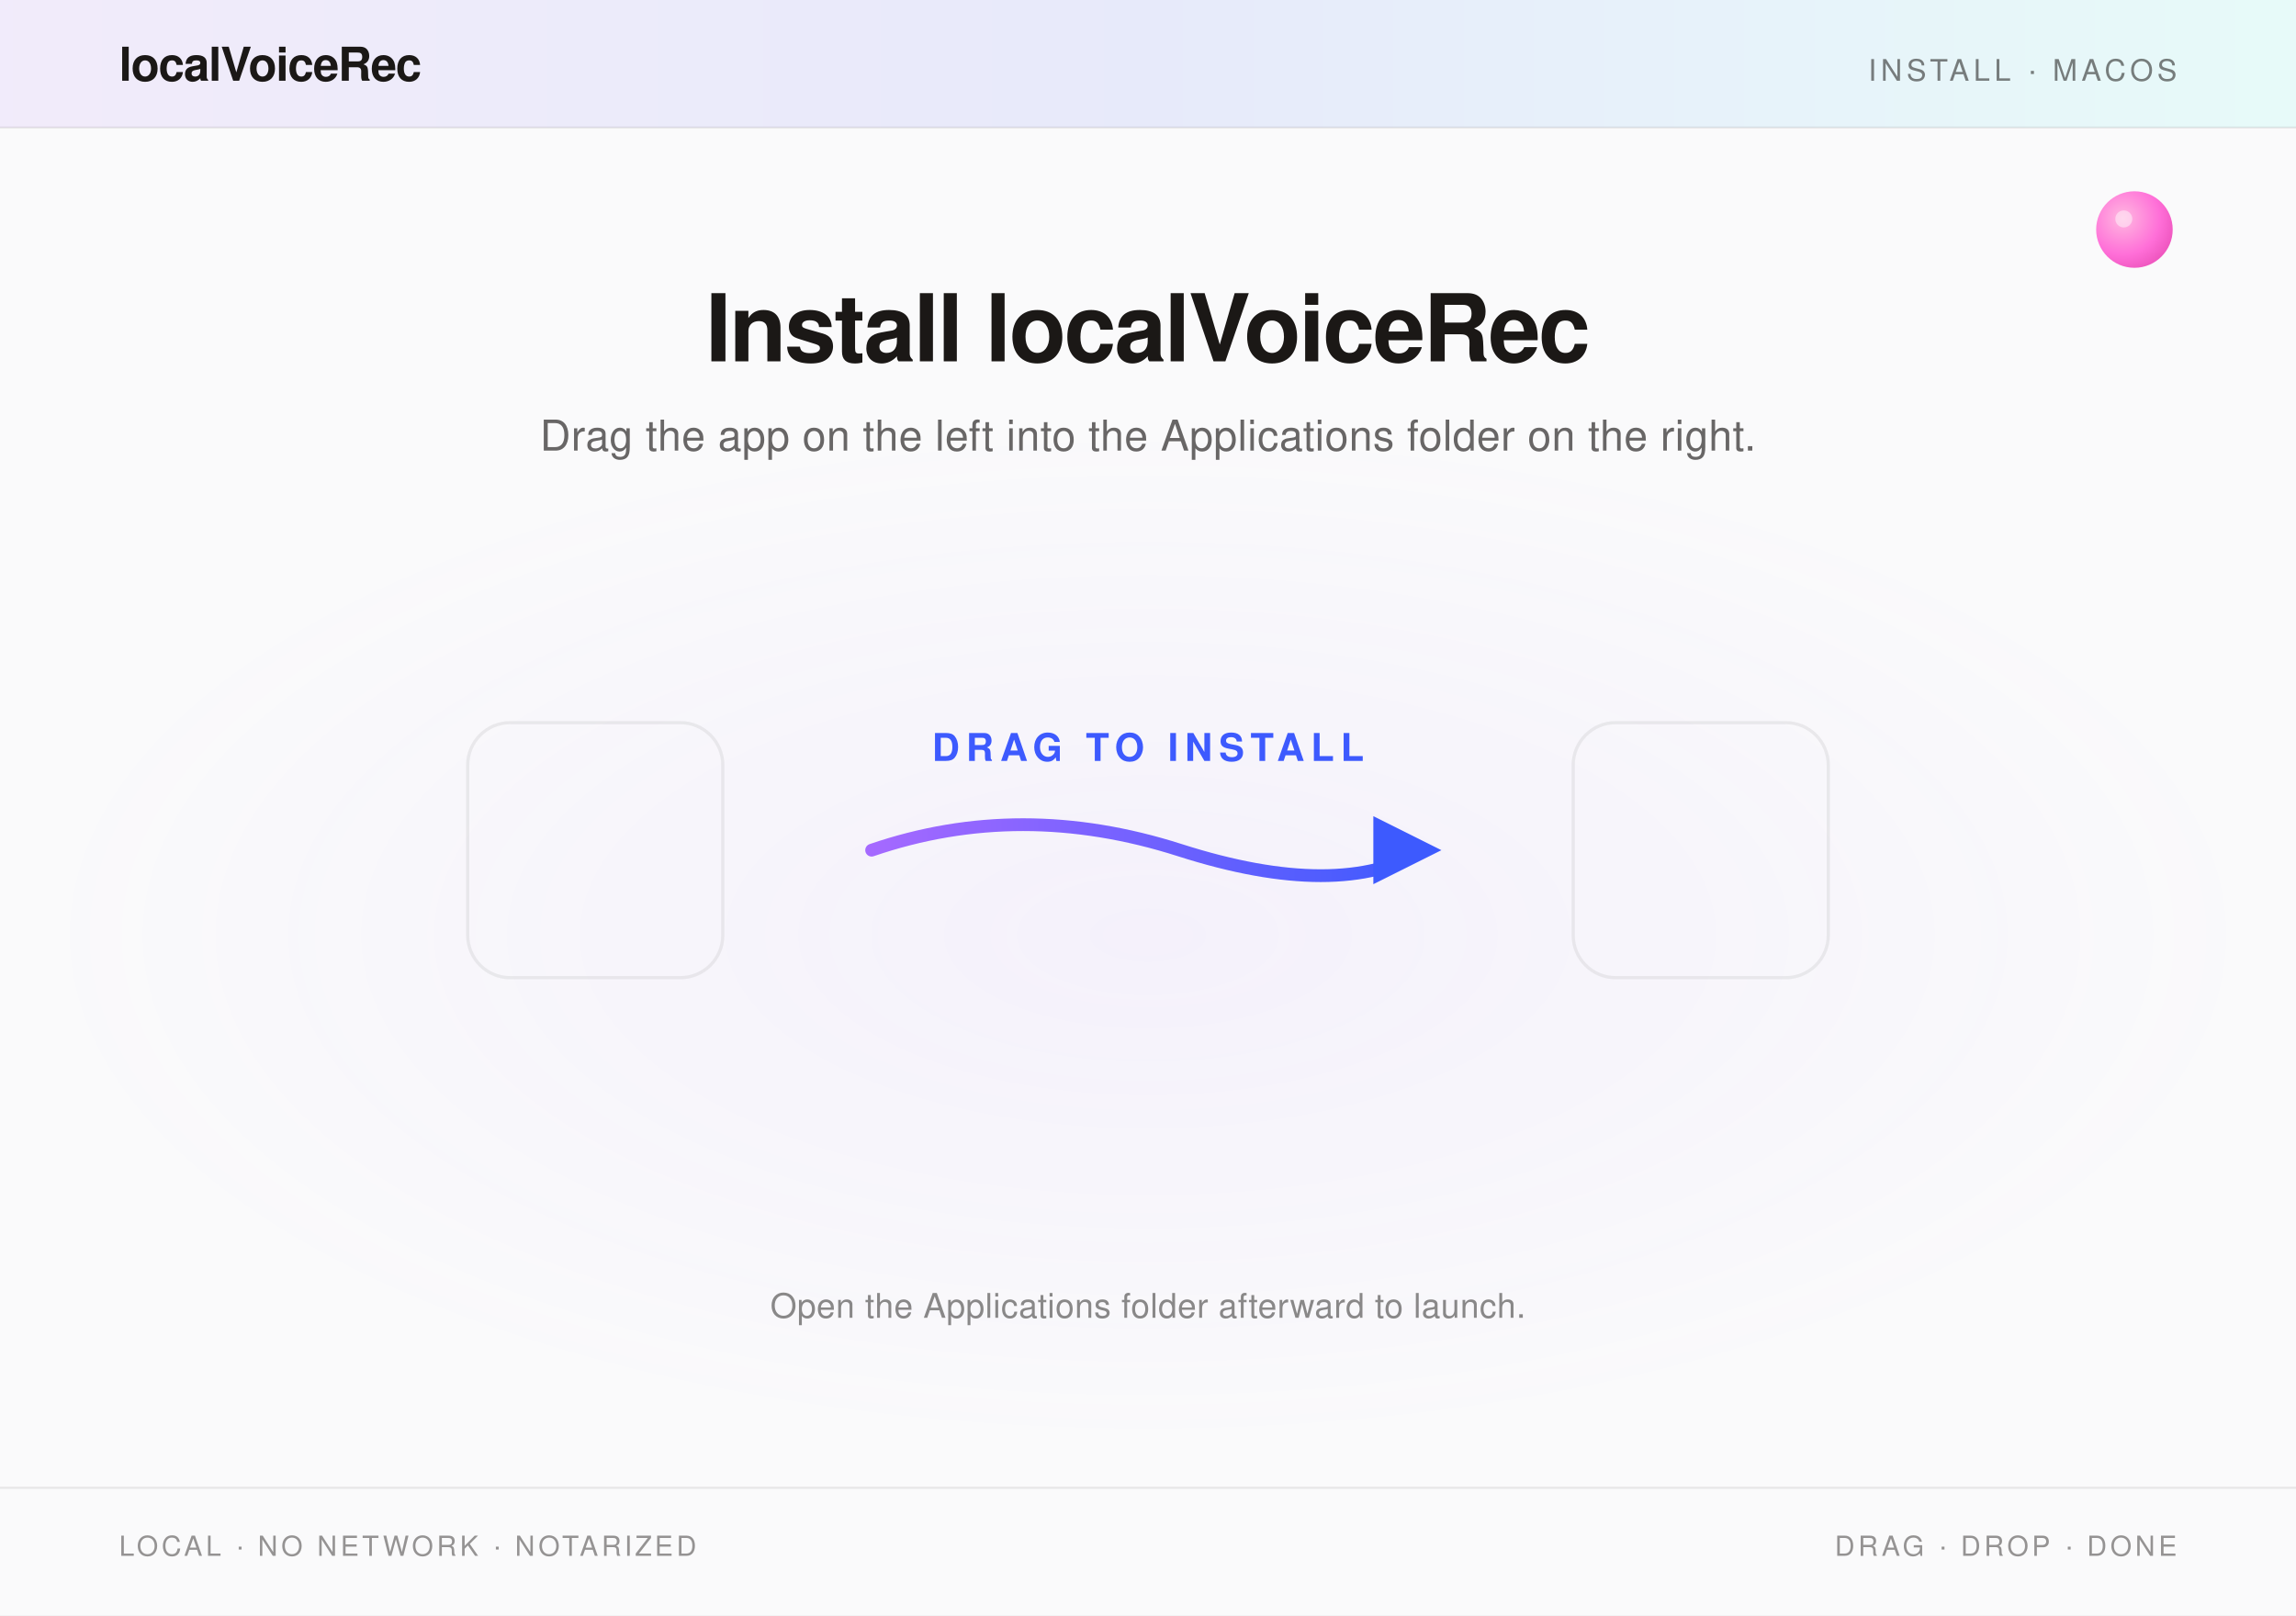
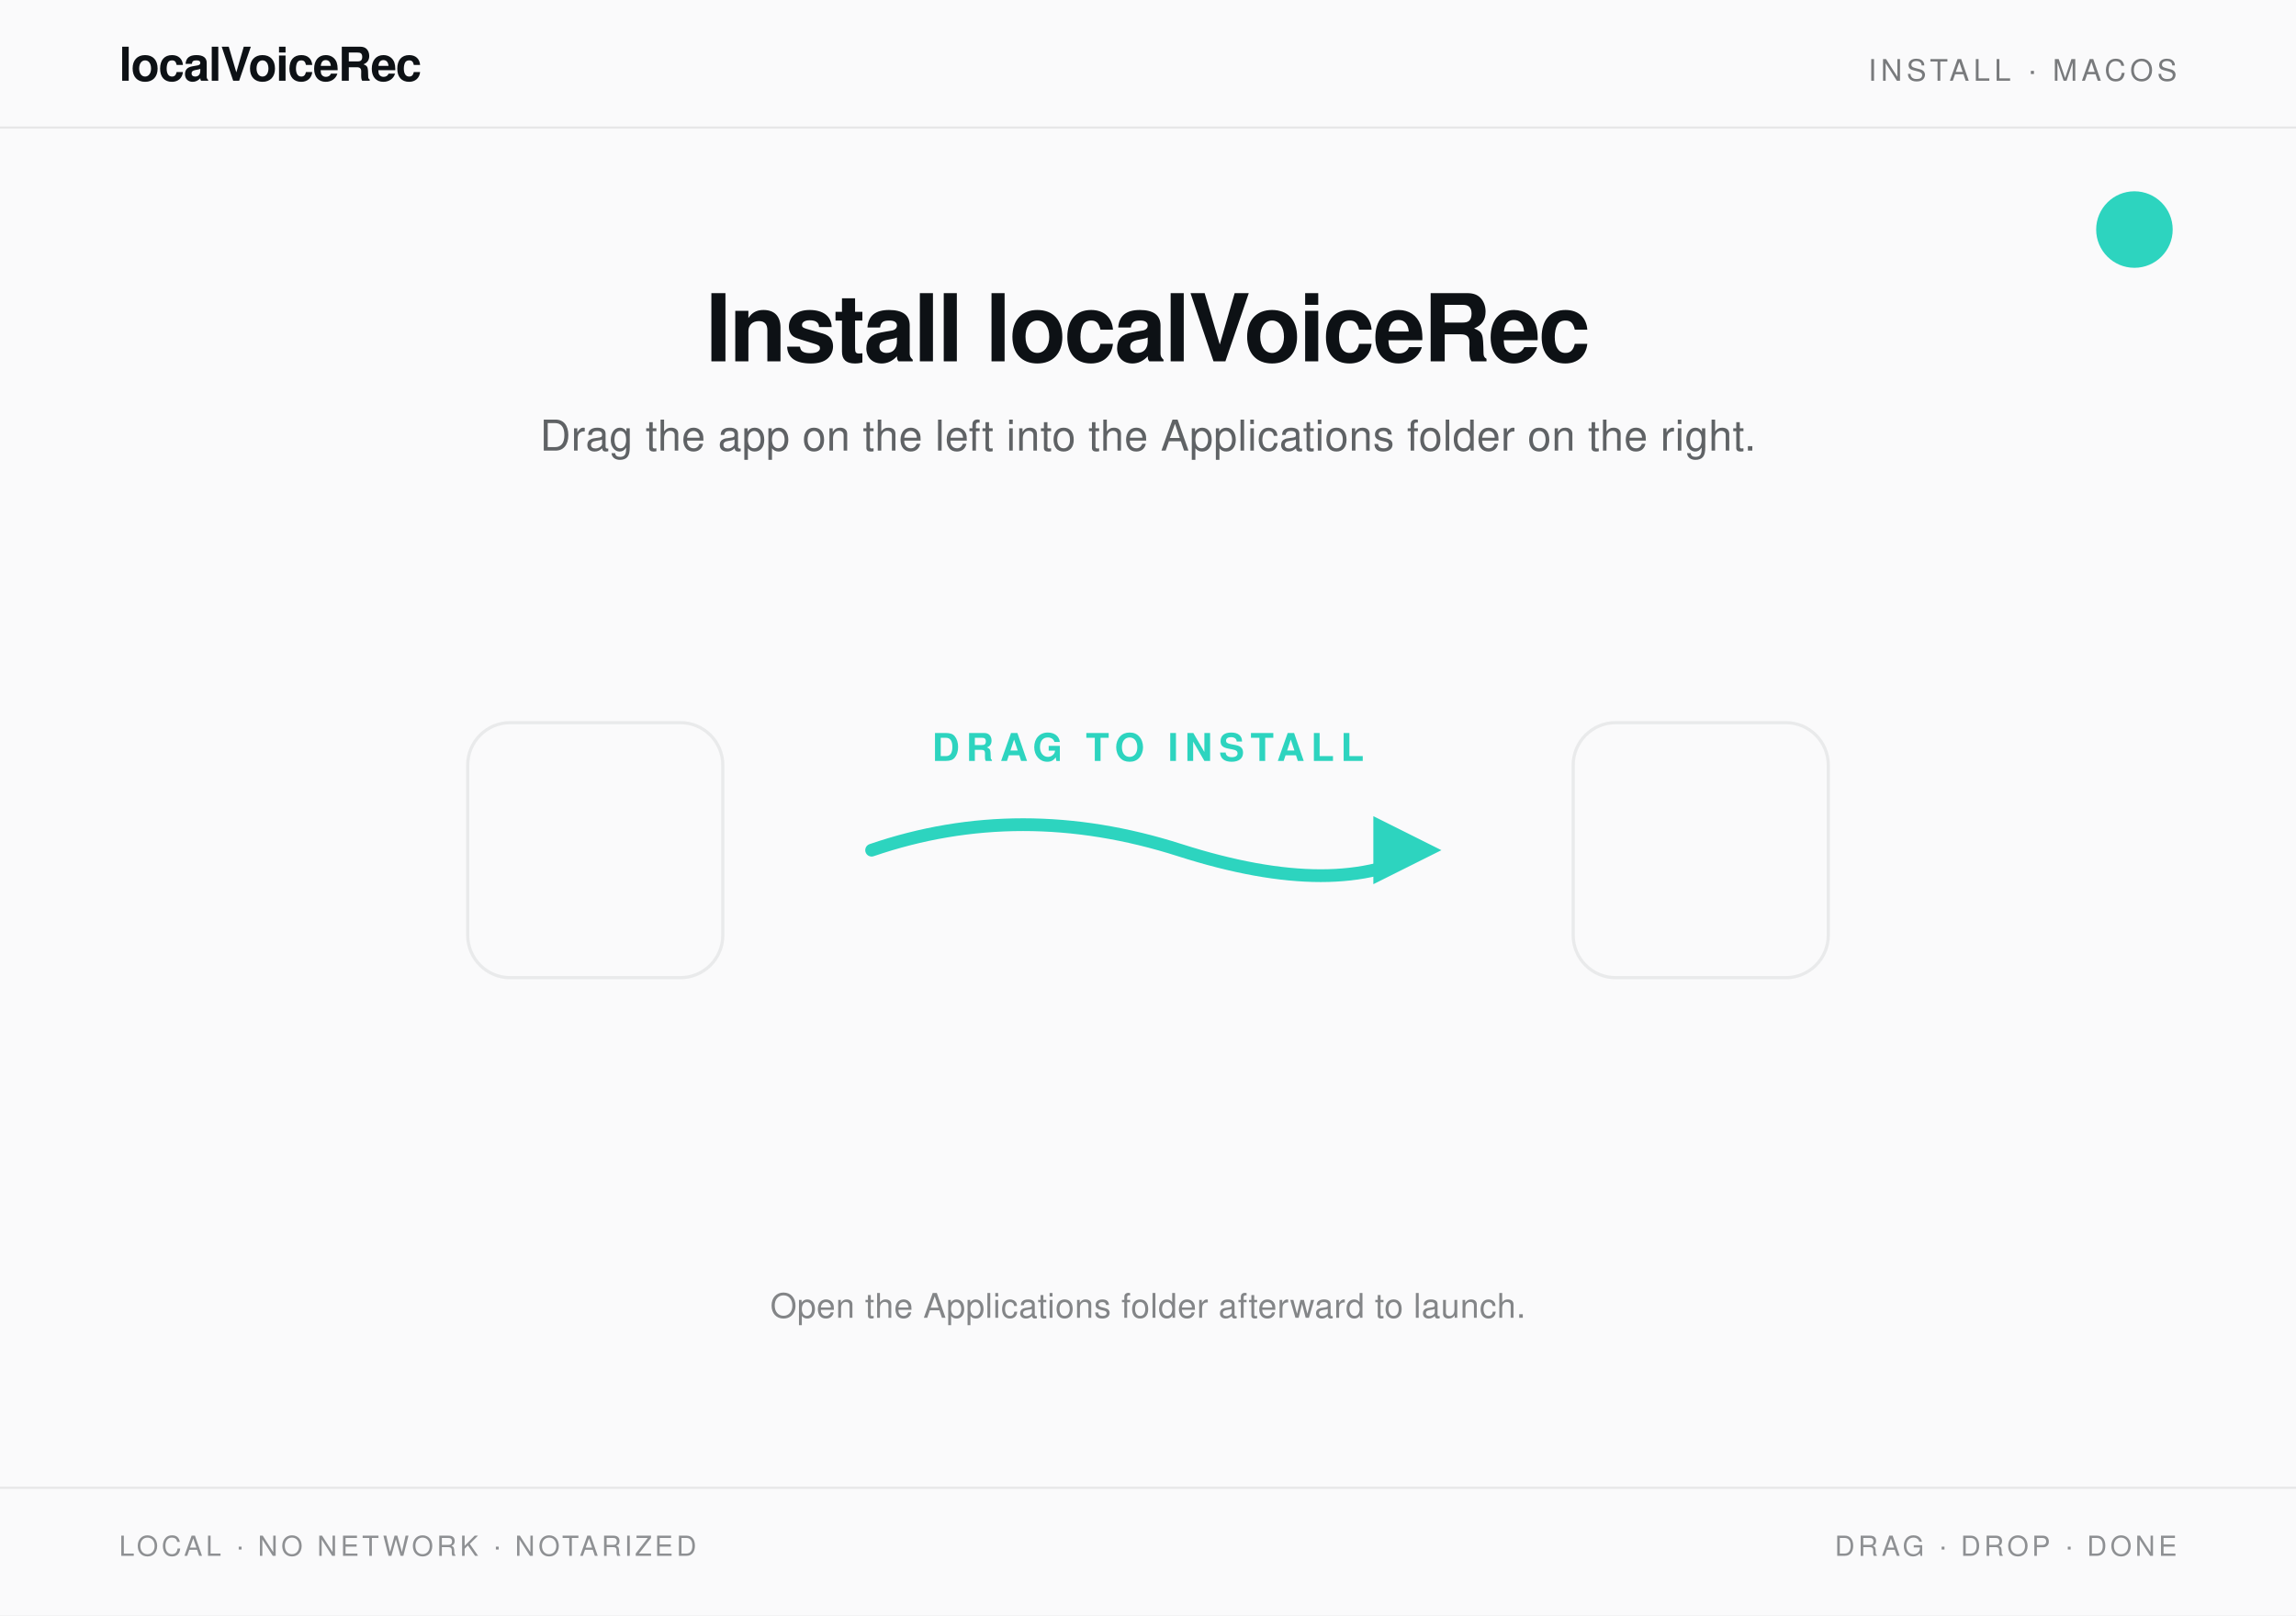
<svg xmlns="http://www.w3.org/2000/svg" viewBox="0 0 1080 760" width="1080" height="760">
-   <defs>
-     <linearGradient id="dmgTopBand" x1="0" y1="0" x2="1" y2="0">
-       <stop offset="0%" stop-color="#A569FF" stop-opacity="0.10" />
-       <stop offset="50%" stop-color="#3D5AFE" stop-opacity="0.10" />
-       <stop offset="100%" stop-color="#3AFFF0" stop-opacity="0.10" />
-     </linearGradient>
-     <linearGradient id="dmgArrow" x1="0" y1="0" x2="1" y2="0">
-       <stop offset="0%" stop-color="#A569FF" />
-       <stop offset="100%" stop-color="#3D5AFE" />
-     </linearGradient>
-     <radialGradient id="dmgSeal" cx="0.35" cy="0.35" r="0.8">
-       <stop offset="0%" stop-color="#FFB8E0" />
-       <stop offset="60%" stop-color="#FF6FD8" />
-       <stop offset="100%" stop-color="#E84CB5" />
-     </radialGradient>
-     <radialGradient id="dmgGlow" cx="0.5" cy="0.5" r="0.5">
-       <stop offset="0%" stop-color="#A569FF" stop-opacity="0.06" />
-       <stop offset="100%" stop-color="#A569FF" stop-opacity="0" />
-     </radialGradient>
-   </defs>
  <rect x="0" y="0" width="1080" height="760" fill="#FAFAFB" />
-   <ellipse cx="540" cy="440" rx="520" ry="240" fill="url(#dmgGlow)" />
-   <rect x="0" y="0" width="1080" height="60" fill="url(#dmgTopBand)" />
-   <line x1="0" y1="60" x2="1080" y2="60" stroke="#1B1816" stroke-opacity="0.08" stroke-width="1" />
-   <g transform="translate(56,38)" fill="#1B1816">
+   <line x1="0" y1="60" x2="1080" y2="60" stroke="#0D1115" stroke-opacity="0.08" stroke-width="1" />
+   <g transform="translate(56,38)" fill="#0D1115">
    <text x="0" y="0" font-family="-apple-system, BlinkMacSystemFont, Helvetica Neue, Helvetica, Arial, sans-serif" font-weight="700" font-size="22" letter-spacing="-0.5">localVoiceRec</text>
  </g>
-   <g transform="translate(1024,38)" fill="#1B1816" fill-opacity="0.55" text-anchor="end">
+   <g transform="translate(1024,38)" fill="#0D1115" fill-opacity="0.55" text-anchor="end">
    <text x="0" y="0" font-family="-apple-system, BlinkMacSystemFont, Helvetica Neue, Helvetica, Arial, sans-serif" font-weight="500" font-size="14" letter-spacing="2">INSTALL · MACOS</text>
  </g>
-   <line x1="0" y1="700" x2="1080" y2="700" stroke="#1B1816" stroke-opacity="0.08" stroke-width="1" />
-   <g transform="translate(56,732)" fill="#1B1816" fill-opacity="0.45">
+   <line x1="0" y1="700" x2="1080" y2="700" stroke="#0D1115" stroke-opacity="0.08" stroke-width="1" />
+   <g transform="translate(56,732)" fill="#0D1115" fill-opacity="0.45">
    <text x="0" y="0" font-family="-apple-system, BlinkMacSystemFont, Helvetica Neue, Helvetica, Arial, sans-serif" font-weight="500" font-size="13" letter-spacing="1.6">LOCAL · NO NETWORK · NOTARIZED</text>
  </g>
-   <g transform="translate(1024,732)" fill="#1B1816" fill-opacity="0.45" text-anchor="end">
+   <g transform="translate(1024,732)" fill="#0D1115" fill-opacity="0.45" text-anchor="end">
    <text x="0" y="0" font-family="-apple-system, BlinkMacSystemFont, Helvetica Neue, Helvetica, Arial, sans-serif" font-weight="500" font-size="13" letter-spacing="1.6">DRAG · DROP · DONE</text>
  </g>
-   <g transform="translate(540,170)" fill="#1B1816" text-anchor="middle">
+   <g transform="translate(540,170)" fill="#0D1115" text-anchor="middle">
    <text x="0" y="0" font-family="-apple-system, BlinkMacSystemFont, Helvetica Neue, Helvetica, Arial, sans-serif" font-weight="700" font-size="44" letter-spacing="-1">Install localVoiceRec</text>
  </g>
-   <g transform="translate(540,212)" fill="#1B1816" fill-opacity="0.65" text-anchor="middle">
+   <g transform="translate(540,212)" fill="#0D1115" fill-opacity="0.65" text-anchor="middle">
    <text x="0" y="0" font-family="-apple-system, BlinkMacSystemFont, Helvetica Neue, Helvetica, Arial, sans-serif" font-weight="500" font-size="20" letter-spacing="0.2">Drag the app on the left into the Applications folder on the right.</text>
  </g>
-   <g fill="none" stroke="url(#dmgArrow)" stroke-width="6" stroke-linecap="round">
+   <g fill="none" stroke="#2DD4BF" stroke-width="6" stroke-linecap="round">
    <path d="M 410 400 Q 480 376, 555 400 T 670 400" />
  </g>
-   <g fill="#3D5AFE">
+   <g fill="#2DD4BF">
    <polygon points="678,400 646,384 646,416" />
  </g>
-   <g transform="translate(540,358)" fill="#3D5AFE" text-anchor="middle">
+   <g transform="translate(540,358)" fill="#2DD4BF" text-anchor="middle">
    <text x="0" y="0" font-family="-apple-system, BlinkMacSystemFont, Helvetica Neue, Helvetica, Arial, sans-serif" font-weight="700" font-size="18" letter-spacing="3">DRAG TO INSTALL</text>
  </g>
-   <g stroke="#1B1816" stroke-opacity="0.07" stroke-width="1.5" fill="none">
+   <g stroke="#0D1115" stroke-opacity="0.07" stroke-width="1.5" fill="none">
    <rect x="220" y="340" width="120" height="120" rx="20" />
    <rect x="740" y="340" width="120" height="120" rx="20" />
  </g>
-   <g transform="translate(540,620)" fill="#1B1816" fill-opacity="0.50" text-anchor="middle">
+   <g transform="translate(540,620)" fill="#0D1115" fill-opacity="0.50" text-anchor="middle">
    <text x="0" y="0" font-family="-apple-system, BlinkMacSystemFont, Helvetica Neue, Helvetica, Arial, sans-serif" font-weight="500" font-size="16" letter-spacing="0.2">Open the Applications folder afterward to launch.</text>
  </g>
  <g transform="translate(1004,108)">
-     <circle cx="0" cy="0" r="18" fill="url(#dmgSeal)" />
-     <circle cx="-5" cy="-5" r="4" fill="#FFFFFF" fill-opacity="0.45" />
+     <circle cx="0" cy="0" r="18" fill="#2DD4BF" />
  </g>
</svg>
